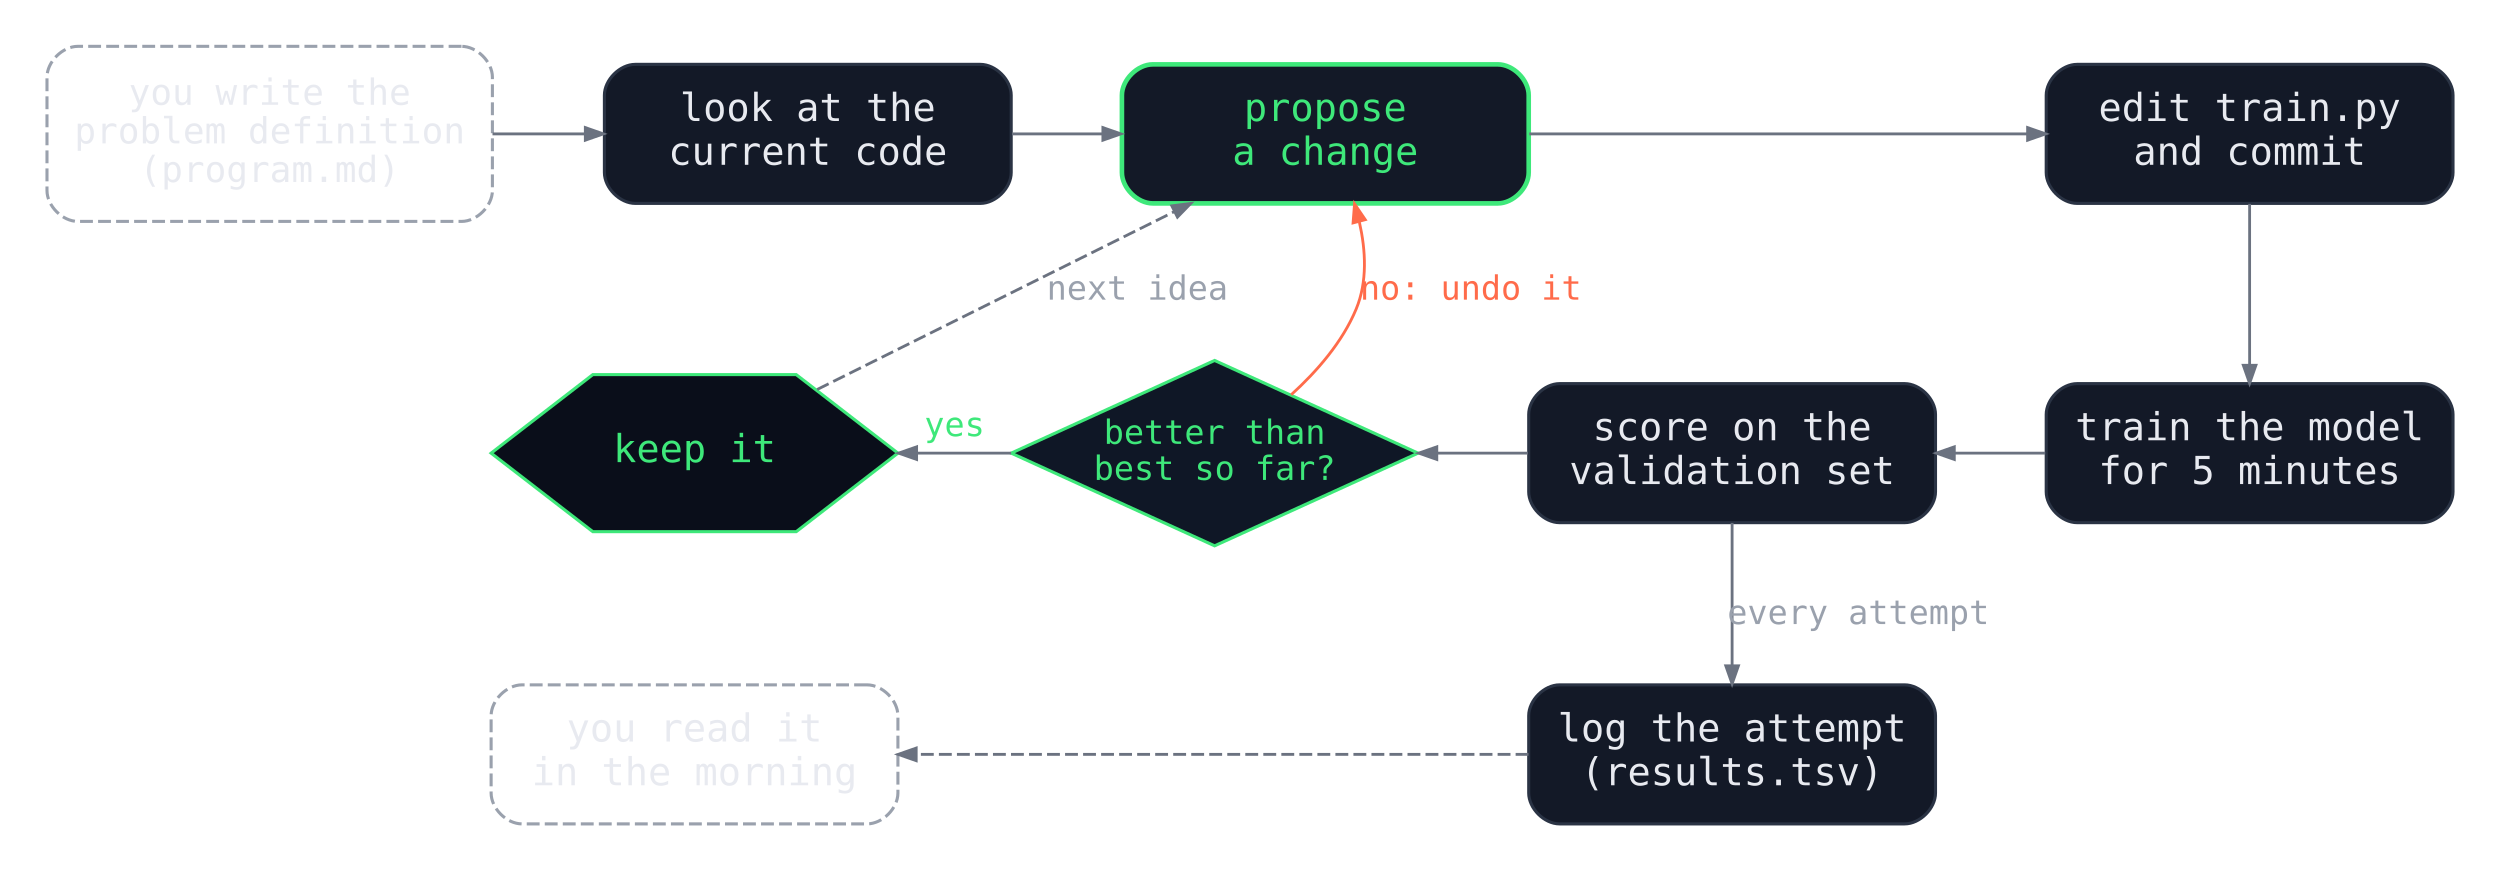
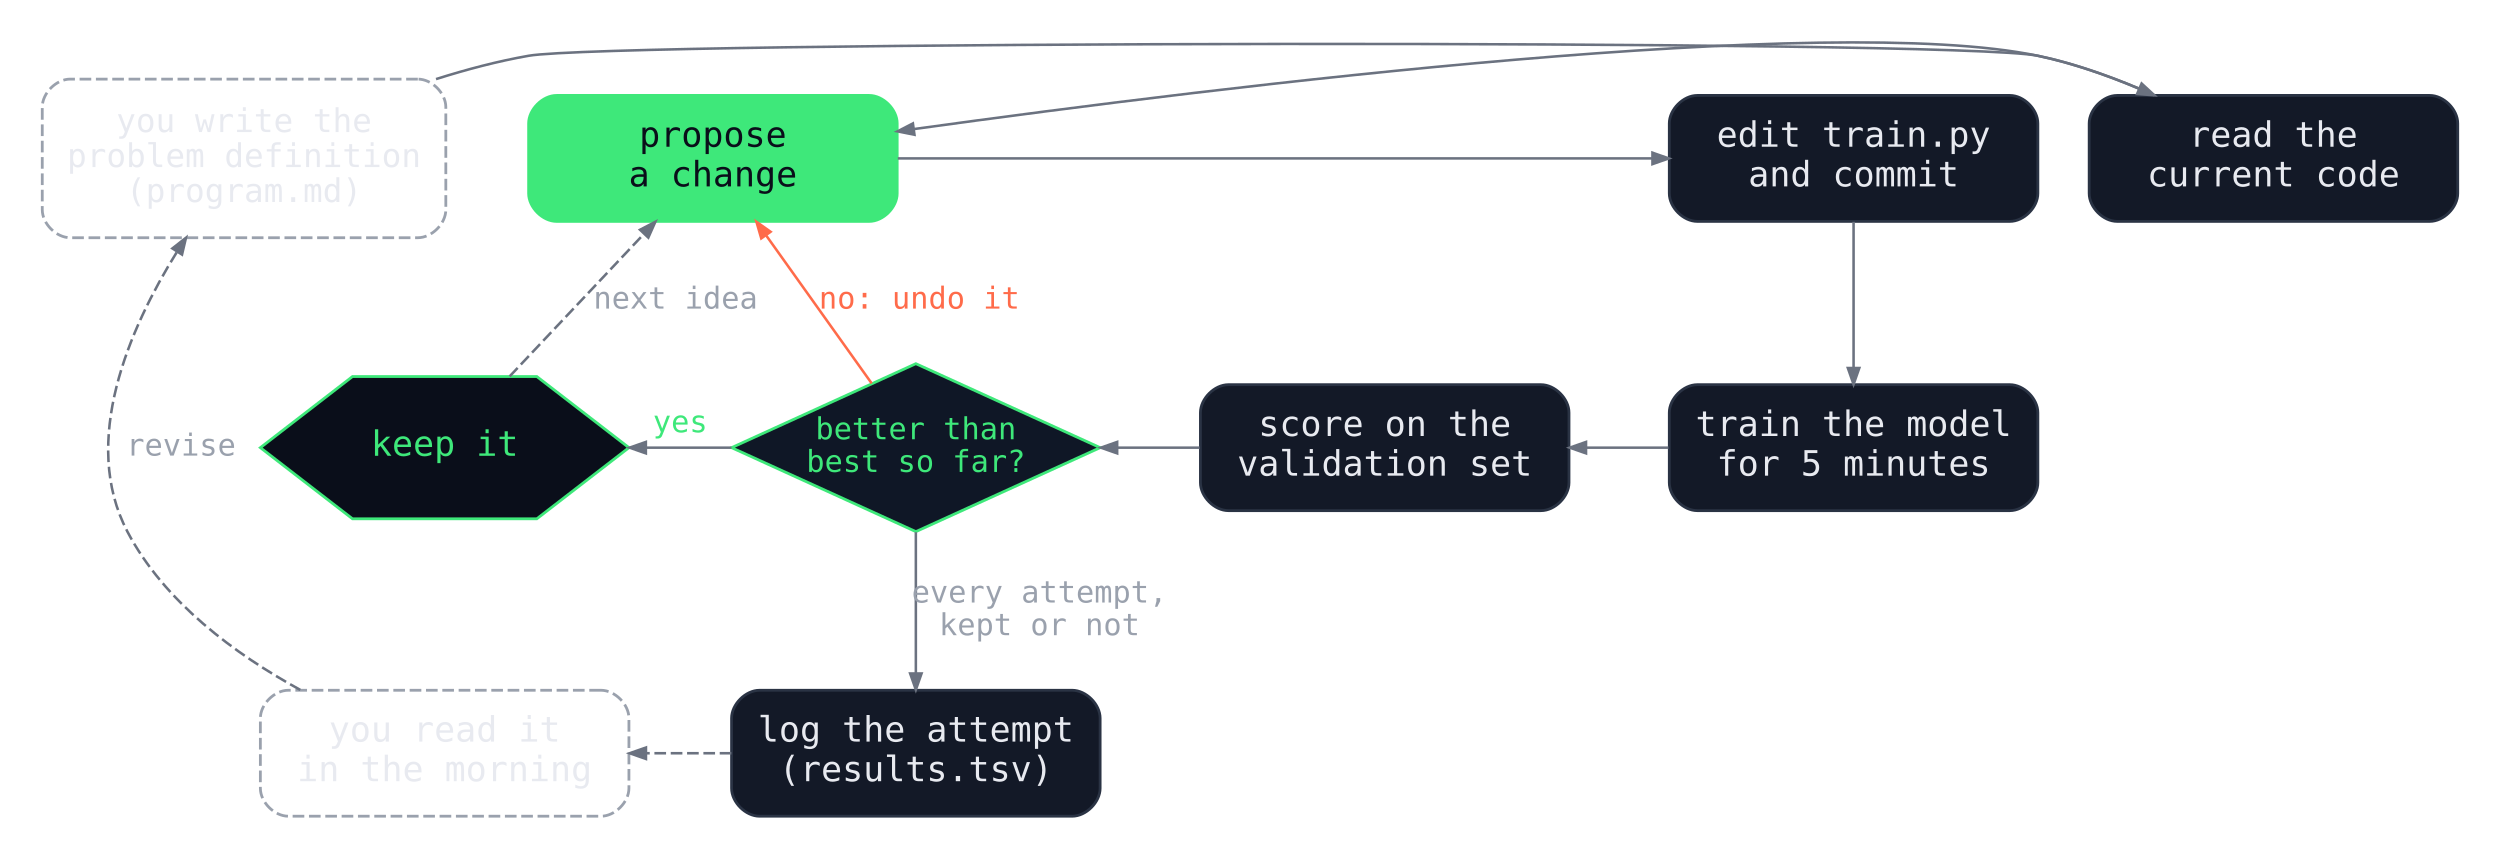
- <svg xmlns="http://www.w3.org/2000/svg" width="971pt" height="338pt" viewBox="0.00 0.00 970.50 338.00">
-   <g id="graph0" class="graph" transform="scale(1 1) rotate(0) translate(18 320)">
+ <svg xmlns="http://www.w3.org/2000/svg" width="1072pt" height="368pt" viewBox="0.00 0.00 1071.50 367.91">
+   <g id="graph0" class="graph" transform="scale(1 1) rotate(0) translate(18 349.91)">
    <g id="node1" class="node">
-       <path fill="none" stroke="#9aa1ad" stroke-width="1.2" stroke-dasharray="5,2" d="M161,-302C161,-302 12,-302 12,-302 6,-302 0,-296 0,-290 0,-290 0,-246 0,-246 0,-240 6,-234 12,-234 12,-234 161,-234 161,-234 167,-234 173,-240 173,-246 173,-246 173,-290 173,-290 173,-296 167,-302 161,-302" />
-       <text text-anchor="middle" x="86.5" y="-279.3" font-family="IBM Plex Mono, Menlo, DejaVu Sans Mono, monospace" font-size="14.00" fill="#e8eaf0">you write the</text>
-       <text text-anchor="middle" x="86.5" y="-264.3" font-family="IBM Plex Mono, Menlo, DejaVu Sans Mono, monospace" font-size="14.00" fill="#e8eaf0">problem definition</text>
-       <text text-anchor="middle" x="86.5" y="-249.3" font-family="IBM Plex Mono, Menlo, DejaVu Sans Mono, monospace" font-size="14.00" fill="#e8eaf0">(program.md)</text>
+       <path fill="none" stroke="#9aa1ad" stroke-width="1.2" stroke-dasharray="5,2" d="M161,-316C161,-316 12,-316 12,-316 6,-316 0,-310 0,-304 0,-304 0,-260 0,-260 0,-254 6,-248 12,-248 12,-248 161,-248 161,-248 167,-248 173,-254 173,-260 173,-260 173,-304 173,-304 173,-310 167,-316 161,-316" />
+       <text text-anchor="middle" x="86.5" y="-293.3" font-family="IBM Plex Mono, Menlo, DejaVu Sans Mono, monospace" font-size="14.00" fill="#e8eaf0">you write the</text>
+       <text text-anchor="middle" x="86.5" y="-278.3" font-family="IBM Plex Mono, Menlo, DejaVu Sans Mono, monospace" font-size="14.00" fill="#e8eaf0">problem definition</text>
+       <text text-anchor="middle" x="86.5" y="-263.3" font-family="IBM Plex Mono, Menlo, DejaVu Sans Mono, monospace" font-size="14.00" fill="#e8eaf0">(program.md)</text>
    </g>
    <g id="node2" class="node">
-       <path fill="#131927" stroke="#2a3344" stroke-width="1.2" d="M362.5,-295C362.5,-295 228.5,-295 228.5,-295 222.5,-295 216.5,-289 216.5,-283 216.5,-283 216.5,-253 216.5,-253 216.5,-247 222.5,-241 228.5,-241 228.5,-241 362.5,-241 362.5,-241 368.5,-241 374.5,-247 374.5,-253 374.5,-253 374.5,-283 374.5,-283 374.5,-289 368.5,-295 362.5,-295" />
-       <text text-anchor="middle" x="295.5" y="-273" font-family="IBM Plex Mono, Menlo, DejaVu Sans Mono, monospace" font-size="15.00" fill="#e8eaf0">look at the</text>
-       <text text-anchor="middle" x="295.5" y="-256" font-family="IBM Plex Mono, Menlo, DejaVu Sans Mono, monospace" font-size="15.00" fill="#e8eaf0">current code</text>
+       <path fill="#131927" stroke="#2a3344" stroke-width="1.2" d="M1023.5,-309C1023.5,-309 889.5,-309 889.5,-309 883.5,-309 877.5,-303 877.5,-297 877.5,-297 877.5,-267 877.5,-267 877.5,-261 883.5,-255 889.5,-255 889.5,-255 1023.5,-255 1023.5,-255 1029.5,-255 1035.5,-261 1035.5,-267 1035.5,-267 1035.5,-297 1035.5,-297 1035.5,-303 1029.5,-309 1023.5,-309" />
+       <text text-anchor="middle" x="956.5" y="-287" font-family="IBM Plex Mono, Menlo, DejaVu Sans Mono, monospace" font-size="15.00" fill="#e8eaf0">read the</text>
+       <text text-anchor="middle" x="956.5" y="-270" font-family="IBM Plex Mono, Menlo, DejaVu Sans Mono, monospace" font-size="15.00" fill="#e8eaf0">current code</text>
    </g>
    <g id="edge1" class="edge">
-       <path fill="none" stroke="#6b7280" stroke-width="1.1" d="M173.04,-268C185.04,-268 197.03,-268 209.03,-268" />
-       <polygon fill="#6b7280" stroke="#6b7280" stroke-width="1.1" points="209.09,-270.45 216.09,-268 209.09,-265.55 209.09,-270.45" />
+       <path fill="none" stroke="#6b7280" stroke-width="1.1" d="M168.8,-316C181.88,-320.14 195.41,-323.71 208.5,-326 243.91,-332.19 820.31,-333.33 855.5,-326 869.98,-322.98 884.93,-317.77 898.75,-311.97" />
+       <polygon fill="#6b7280" stroke="#6b7280" stroke-width="1.1" points="899.98,-314.11 905.43,-309.08 898.03,-309.61 899.98,-314.11" />
    </g>
    <g id="node3" class="node">
-       <path fill="#131927" stroke="#3ee87a" stroke-width="1.8" d="M563.5,-295C563.5,-295 429.5,-295 429.5,-295 423.5,-295 417.5,-289 417.5,-283 417.5,-283 417.5,-253 417.5,-253 417.5,-247 423.5,-241 429.5,-241 429.5,-241 563.5,-241 563.5,-241 569.5,-241 575.5,-247 575.5,-253 575.5,-253 575.5,-283 575.5,-283 575.5,-289 569.5,-295 563.5,-295" />
-       <text text-anchor="middle" x="496.5" y="-273" font-family="IBM Plex Mono, Menlo, DejaVu Sans Mono, monospace" font-size="15.00" fill="#3ee87a">propose</text>
-       <text text-anchor="middle" x="496.5" y="-256" font-family="IBM Plex Mono, Menlo, DejaVu Sans Mono, monospace" font-size="15.00" fill="#3ee87a">a change</text>
+       <path fill="#3ee87a" stroke="#3ee87a" stroke-width="1.2" d="M354.5,-309C354.5,-309 220.5,-309 220.5,-309 214.5,-309 208.5,-303 208.5,-297 208.5,-297 208.5,-267 208.5,-267 208.5,-261 214.5,-255 220.5,-255 220.5,-255 354.5,-255 354.5,-255 360.5,-255 366.5,-261 366.5,-267 366.5,-267 366.5,-297 366.5,-297 366.5,-303 360.5,-309 354.5,-309" />
+       <text text-anchor="middle" x="287.5" y="-287" font-family="IBM Plex Mono, Menlo, DejaVu Sans Mono, monospace" font-size="15.00" fill="#0a0e1a">propose</text>
+       <text text-anchor="middle" x="287.5" y="-270" font-family="IBM Plex Mono, Menlo, DejaVu Sans Mono, monospace" font-size="15.00" fill="#0a0e1a">a change</text>
    </g>
    <g id="edge2" class="edge">
-       <path fill="none" stroke="#6b7280" stroke-width="1.1" d="M374.8,-268C386.48,-268 398.16,-268 409.84,-268" />
-       <polygon fill="#6b7280" stroke="#6b7280" stroke-width="1.1" points="410.11,-270.45 417.11,-268 410.11,-265.55 410.11,-270.45" />
+       <path fill="none" stroke="#6b7280" stroke-width="1.1" d="M905.43,-309.08C889.84,-316.01 872.35,-322.49 855.5,-326 765.96,-344.66 509.36,-313.39 373.8,-294.6" />
+       <polygon fill="#6b7280" stroke="#6b7280" stroke-width="1.1" points="373.91,-292.14 366.64,-293.6 373.24,-297 373.91,-292.14" />
    </g>
    <g id="node4" class="node">
-       <path fill="#131927" stroke="#2a3344" stroke-width="1.2" d="M922.5,-295C922.5,-295 788.5,-295 788.5,-295 782.5,-295 776.5,-289 776.5,-283 776.5,-283 776.5,-253 776.5,-253 776.5,-247 782.5,-241 788.5,-241 788.5,-241 922.5,-241 922.5,-241 928.5,-241 934.5,-247 934.5,-253 934.5,-253 934.5,-283 934.5,-283 934.5,-289 928.5,-295 922.5,-295" />
-       <text text-anchor="middle" x="855.5" y="-273" font-family="IBM Plex Mono, Menlo, DejaVu Sans Mono, monospace" font-size="15.00" fill="#e8eaf0">edit train.py</text>
-       <text text-anchor="middle" x="855.5" y="-256" font-family="IBM Plex Mono, Menlo, DejaVu Sans Mono, monospace" font-size="15.00" fill="#e8eaf0">and commit</text>
+       <path fill="#131927" stroke="#2a3344" stroke-width="1.2" d="M843.5,-309C843.5,-309 709.5,-309 709.5,-309 703.5,-309 697.5,-303 697.5,-297 697.5,-297 697.5,-267 697.5,-267 697.5,-261 703.5,-255 709.5,-255 709.5,-255 843.5,-255 843.5,-255 849.5,-255 855.5,-261 855.5,-267 855.5,-267 855.5,-297 855.5,-297 855.5,-303 849.5,-309 843.5,-309" />
+       <text text-anchor="middle" x="776.5" y="-287" font-family="IBM Plex Mono, Menlo, DejaVu Sans Mono, monospace" font-size="15.00" fill="#e8eaf0">edit train.py</text>
+       <text text-anchor="middle" x="776.5" y="-270" font-family="IBM Plex Mono, Menlo, DejaVu Sans Mono, monospace" font-size="15.00" fill="#e8eaf0">and commit</text>
    </g>
    <g id="edge3" class="edge">
-       <path fill="none" stroke="#6b7280" stroke-width="1.1" d="M575.73,-268C640.23,-268 704.72,-268 769.22,-268" />
-       <polygon fill="#6b7280" stroke="#6b7280" stroke-width="1.1" points="769.27,-270.45 776.27,-268 769.27,-265.55 769.27,-270.45" />
+       <path fill="none" stroke="#6b7280" stroke-width="1.1" d="M366.77,-282C474.57,-282 582.37,-282 690.17,-282" />
+       <polygon fill="#6b7280" stroke="#6b7280" stroke-width="1.1" points="690.28,-284.45 697.28,-282 690.28,-279.55 690.28,-284.45" />
    </g>
    <g id="node8" class="node">
-       <path fill="#131927" stroke="#2a3344" stroke-width="1.2" d="M922.5,-171C922.5,-171 788.5,-171 788.5,-171 782.5,-171 776.5,-165 776.5,-159 776.5,-159 776.5,-129 776.5,-129 776.5,-123 782.5,-117 788.5,-117 788.5,-117 922.5,-117 922.5,-117 928.5,-117 934.5,-123 934.5,-129 934.5,-129 934.5,-159 934.5,-159 934.5,-165 928.5,-171 922.5,-171" />
-       <text text-anchor="middle" x="855.5" y="-149" font-family="IBM Plex Mono, Menlo, DejaVu Sans Mono, monospace" font-size="15.00" fill="#e8eaf0">train the model</text>
-       <text text-anchor="middle" x="855.5" y="-132" font-family="IBM Plex Mono, Menlo, DejaVu Sans Mono, monospace" font-size="15.00" fill="#e8eaf0">for 5 minutes</text>
+       <path fill="#131927" stroke="#2a3344" stroke-width="1.2" d="M843.5,-185C843.5,-185 709.5,-185 709.5,-185 703.5,-185 697.5,-179 697.5,-173 697.5,-173 697.5,-143 697.5,-143 697.5,-137 703.5,-131 709.5,-131 709.5,-131 843.5,-131 843.5,-131 849.5,-131 855.5,-137 855.5,-143 855.5,-143 855.5,-173 855.5,-173 855.5,-179 849.5,-185 843.5,-185" />
+       <text text-anchor="middle" x="776.5" y="-163" font-family="IBM Plex Mono, Menlo, DejaVu Sans Mono, monospace" font-size="15.00" fill="#e8eaf0">train the model</text>
+       <text text-anchor="middle" x="776.5" y="-146" font-family="IBM Plex Mono, Menlo, DejaVu Sans Mono, monospace" font-size="15.00" fill="#e8eaf0">for 5 minutes</text>
    </g>
    <g id="edge4" class="edge">
-       <path fill="none" stroke="#6b7280" stroke-width="1.1" d="M855.5,-240.83C855.5,-222.49 855.5,-197.85 855.5,-178.14" />
-       <polygon fill="#6b7280" stroke="#6b7280" stroke-width="1.1" points="857.95,-178.13 855.5,-171.13 853.05,-178.13 857.95,-178.13" />
+       <path fill="none" stroke="#6b7280" stroke-width="1.1" d="M776.5,-254.83C776.5,-236.49 776.5,-211.85 776.5,-192.14" />
+       <polygon fill="#6b7280" stroke="#6b7280" stroke-width="1.1" points="778.95,-192.13 776.5,-185.13 774.05,-192.13 778.95,-192.13" />
    </g>
    <g id="node5" class="node">
-       <polygon fill="#0a0e1a" stroke="#3ee87a" stroke-width="1.2" points="330.5,-144 291,-174.5 212,-174.5 172.5,-144 212,-113.5 291,-113.5 330.5,-144" />
-       <text text-anchor="middle" x="251.5" y="-140.5" font-family="IBM Plex Mono, Menlo, DejaVu Sans Mono, monospace" font-size="15.00" fill="#3ee87a">keep it</text>
+       <polygon fill="#0a0e1a" stroke="#3ee87a" stroke-width="1.2" points="251.5,-158 212,-188.5 133,-188.5 93.5,-158 133,-127.5 212,-127.5 251.5,-158" />
+       <text text-anchor="middle" x="172.5" y="-154.5" font-family="IBM Plex Mono, Menlo, DejaVu Sans Mono, monospace" font-size="15.00" fill="#3ee87a">keep it</text>
    </g>
    <g id="edge8" class="edge">
-       <path fill="none" stroke="#6b7280" stroke-width="1.1" stroke-dasharray="5,2" d="M299.11,-168.71C338.76,-188.45 395.38,-216.65 437.82,-237.78" />
-       <polygon fill="#6b7280" stroke="#6b7280" stroke-width="1.1" points="436.88,-240.05 444.24,-240.98 439.07,-235.66 436.88,-240.05" />
-       <text text-anchor="middle" x="423.5" y="-203.6" font-family="IBM Plex Mono, Menlo, DejaVu Sans Mono, monospace" font-size="13.00" fill="#9aa1ad">next idea</text>
+       <path fill="none" stroke="#6b7280" stroke-width="1.1" stroke-dasharray="5,2" d="M200.36,-188.56C217.79,-207.05 240.22,-230.84 257.96,-249.66" />
+       <polygon fill="#6b7280" stroke="#6b7280" stroke-width="1.1" points="256.25,-251.41 262.83,-254.83 259.81,-248.05 256.25,-251.41" />
+       <text text-anchor="middle" x="271.5" y="-217.6" font-family="IBM Plex Mono, Menlo, DejaVu Sans Mono, monospace" font-size="13.00" fill="#9aa1ad">next idea</text>
    </g>
    <g id="node9" class="node">
-       <path fill="none" stroke="#9aa1ad" stroke-width="1.2" stroke-dasharray="5,2" d="M318.5,-54C318.5,-54 184.5,-54 184.5,-54 178.5,-54 172.5,-48 172.5,-42 172.5,-42 172.5,-12 172.5,-12 172.5,-6 178.5,0 184.5,0 184.5,0 318.5,0 318.5,0 324.5,0 330.5,-6 330.5,-12 330.5,-12 330.5,-42 330.5,-42 330.5,-48 324.5,-54 318.5,-54" />
-       <text text-anchor="middle" x="251.5" y="-32" font-family="IBM Plex Mono, Menlo, DejaVu Sans Mono, monospace" font-size="15.00" fill="#e8eaf0">you read it</text>
-       <text text-anchor="middle" x="251.5" y="-15" font-family="IBM Plex Mono, Menlo, DejaVu Sans Mono, monospace" font-size="15.00" fill="#e8eaf0">in the morning</text>
+       <path fill="none" stroke="#9aa1ad" stroke-width="1.2" stroke-dasharray="5,2" d="M239.5,-54C239.5,-54 105.5,-54 105.5,-54 99.5,-54 93.5,-48 93.5,-42 93.5,-42 93.5,-12 93.5,-12 93.5,-6 99.5,0 105.5,0 105.5,0 239.5,0 239.5,0 245.5,0 251.5,-6 251.5,-12 251.5,-12 251.5,-42 251.5,-42 251.5,-48 245.5,-54 239.5,-54" />
+       <text text-anchor="middle" x="172.5" y="-32" font-family="IBM Plex Mono, Menlo, DejaVu Sans Mono, monospace" font-size="15.00" fill="#e8eaf0">you read it</text>
+       <text text-anchor="middle" x="172.5" y="-15" font-family="IBM Plex Mono, Menlo, DejaVu Sans Mono, monospace" font-size="15.00" fill="#e8eaf0">in the morning</text>
    </g>
    <g id="node6" class="node">
-       <polygon fill="#0f1726" stroke="#3ee87a" stroke-width="1.2" points="453.5,-180 374.5,-144 453.5,-108 532.5,-144 453.5,-180" />
-       <text text-anchor="middle" x="453.5" y="-147.6" font-family="IBM Plex Mono, Menlo, DejaVu Sans Mono, monospace" font-size="13.00" fill="#3ee87a">better than</text>
-       <text text-anchor="middle" x="453.5" y="-133.6" font-family="IBM Plex Mono, Menlo, DejaVu Sans Mono, monospace" font-size="13.00" fill="#3ee87a">best so far?</text>
+       <polygon fill="#0f1726" stroke="#3ee87a" stroke-width="1.2" points="374.5,-194 295.5,-158 374.5,-122 453.5,-158 374.5,-194" />
+       <text text-anchor="middle" x="374.5" y="-161.6" font-family="IBM Plex Mono, Menlo, DejaVu Sans Mono, monospace" font-size="13.00" fill="#3ee87a">better than</text>
+       <text text-anchor="middle" x="374.5" y="-147.6" font-family="IBM Plex Mono, Menlo, DejaVu Sans Mono, monospace" font-size="13.00" fill="#3ee87a">best so far?</text>
    </g>
    <g id="edge9" class="edge">
-       <path fill="none" stroke="#ff6b4a" stroke-width="1.1" d="M483.25,-166.68C493.23,-175.74 503.18,-187.15 508.5,-200 512.88,-210.57 512.23,-222.72 509.73,-233.75" />
-       <polygon fill="#ff6b4a" stroke="#ff6b4a" stroke-width="1.1" points="507.28,-233.42 507.85,-240.81 512.02,-234.68 507.28,-233.42" />
-       <text text-anchor="middle" x="553" y="-203.6" font-family="IBM Plex Mono, Menlo, DejaVu Sans Mono, monospace" font-size="13.00" fill="#ff6b4a">no: undo it</text>
+       <path fill="none" stroke="#ff6b4a" stroke-width="1.1" d="M355.57,-185.55C342.29,-204.16 324.48,-229.15 310.4,-248.88" />
+       <polygon fill="#ff6b4a" stroke="#ff6b4a" stroke-width="1.1" points="308.23,-247.71 306.16,-254.83 312.22,-250.55 308.23,-247.71" />
+       <text text-anchor="middle" x="376" y="-217.6" font-family="IBM Plex Mono, Menlo, DejaVu Sans Mono, monospace" font-size="13.00" fill="#ff6b4a">no: undo it</text>
    </g>
    <g id="edge7" class="edge">
-       <path fill="none" stroke="#6b7280" stroke-width="1.1" d="M374.47,-144C362.47,-144 350.03,-144 337.87,-144" />
-       <polygon fill="#6b7280" stroke="#6b7280" stroke-width="1.1" points="337.76,-141.55 330.76,-144 337.76,-146.45 337.76,-141.55" />
-       <text text-anchor="middle" x="352.5" y="-150.6" font-family="IBM Plex Mono, Menlo, DejaVu Sans Mono, monospace" font-size="13.00" fill="#3ee87a">yes</text>
+       <path fill="none" stroke="#6b7280" stroke-width="1.1" d="M295.47,-158C283.47,-158 271.03,-158 258.87,-158" />
+       <polygon fill="#6b7280" stroke="#6b7280" stroke-width="1.1" points="258.76,-155.55 251.76,-158 258.76,-160.45 258.76,-155.55" />
+       <text text-anchor="middle" x="273.5" y="-164.6" font-family="IBM Plex Mono, Menlo, DejaVu Sans Mono, monospace" font-size="13.00" fill="#3ee87a">yes</text>
+     </g>
+     <g id="node10" class="node">
+       <path fill="#131927" stroke="#2a3344" stroke-width="1.2" d="M441.5,-54C441.5,-54 307.5,-54 307.5,-54 301.5,-54 295.5,-48 295.5,-42 295.5,-42 295.5,-12 295.5,-12 295.5,-6 301.5,0 307.5,0 307.5,0 441.5,0 441.5,0 447.5,0 453.5,-6 453.5,-12 453.5,-12 453.5,-42 453.5,-42 453.5,-48 447.5,-54 441.5,-54" />
+       <text text-anchor="middle" x="374.5" y="-32" font-family="IBM Plex Mono, Menlo, DejaVu Sans Mono, monospace" font-size="15.00" fill="#e8eaf0">log the attempt</text>
+       <text text-anchor="middle" x="374.5" y="-15" font-family="IBM Plex Mono, Menlo, DejaVu Sans Mono, monospace" font-size="15.00" fill="#e8eaf0">(results.tsv)</text>
+     </g>
+     <g id="edge10" class="edge">
+       <path fill="none" stroke="#6b7280" stroke-width="1.1" d="M374.5,-121.75C374.5,-102.92 374.5,-79.86 374.5,-61.32" />
+       <polygon fill="#6b7280" stroke="#6b7280" stroke-width="1.1" points="376.95,-61.2 374.5,-54.2 372.05,-61.2 376.95,-61.2" />
+       <text text-anchor="middle" x="427.5" y="-91.6" font-family="IBM Plex Mono, Menlo, DejaVu Sans Mono, monospace" font-size="13.00" fill="#9aa1ad">every attempt,</text>
+       <text text-anchor="middle" x="427.5" y="-77.6" font-family="IBM Plex Mono, Menlo, DejaVu Sans Mono, monospace" font-size="13.00" fill="#9aa1ad">kept or not</text>
    </g>
    <g id="node7" class="node">
-       <path fill="#131927" stroke="#2a3344" stroke-width="1.2" d="M721.5,-171C721.5,-171 587.5,-171 587.5,-171 581.5,-171 575.5,-165 575.5,-159 575.5,-159 575.5,-129 575.5,-129 575.5,-123 581.5,-117 587.5,-117 587.5,-117 721.5,-117 721.5,-117 727.5,-117 733.5,-123 733.5,-129 733.5,-129 733.5,-159 733.5,-159 733.5,-165 727.5,-171 721.5,-171" />
-       <text text-anchor="middle" x="654.5" y="-149" font-family="IBM Plex Mono, Menlo, DejaVu Sans Mono, monospace" font-size="15.00" fill="#e8eaf0">score on the</text>
-       <text text-anchor="middle" x="654.5" y="-132" font-family="IBM Plex Mono, Menlo, DejaVu Sans Mono, monospace" font-size="15.00" fill="#e8eaf0">validation set</text>
+       <path fill="#131927" stroke="#2a3344" stroke-width="1.2" d="M642.5,-185C642.5,-185 508.5,-185 508.5,-185 502.5,-185 496.5,-179 496.5,-173 496.5,-173 496.5,-143 496.5,-143 496.5,-137 502.5,-131 508.5,-131 508.5,-131 642.5,-131 642.5,-131 648.5,-131 654.5,-137 654.5,-143 654.5,-143 654.5,-173 654.5,-173 654.5,-179 648.5,-185 642.5,-185" />
+       <text text-anchor="middle" x="575.5" y="-163" font-family="IBM Plex Mono, Menlo, DejaVu Sans Mono, monospace" font-size="15.00" fill="#e8eaf0">score on the</text>
+       <text text-anchor="middle" x="575.5" y="-146" font-family="IBM Plex Mono, Menlo, DejaVu Sans Mono, monospace" font-size="15.00" fill="#e8eaf0">validation set</text>
    </g>
    <g id="edge6" class="edge">
-       <path fill="none" stroke="#6b7280" stroke-width="1.1" d="M575.11,-144C563.43,-144 551.75,-144 540.07,-144" />
-       <polygon fill="#6b7280" stroke="#6b7280" stroke-width="1.1" points="539.8,-141.55 532.8,-144 539.8,-146.45 539.8,-141.55" />
-     </g>
-     <g id="node10" class="node">
-       <path fill="#131927" stroke="#2a3344" stroke-width="1.2" d="M721.5,-54C721.5,-54 587.5,-54 587.5,-54 581.5,-54 575.5,-48 575.5,-42 575.5,-42 575.5,-12 575.5,-12 575.5,-6 581.5,0 587.5,0 587.5,0 721.5,0 721.5,0 727.5,0 733.5,-6 733.5,-12 733.5,-12 733.5,-42 733.5,-42 733.5,-48 727.5,-54 721.5,-54" />
-       <text text-anchor="middle" x="654.5" y="-32" font-family="IBM Plex Mono, Menlo, DejaVu Sans Mono, monospace" font-size="15.00" fill="#e8eaf0">log the attempt</text>
-       <text text-anchor="middle" x="654.5" y="-15" font-family="IBM Plex Mono, Menlo, DejaVu Sans Mono, monospace" font-size="15.00" fill="#e8eaf0">(results.tsv)</text>
-     </g>
-     <g id="edge10" class="edge">
-       <path fill="none" stroke="#6b7280" stroke-width="1.1" d="M654.5,-116.9C654.5,-100.55 654.5,-79.31 654.5,-61.69" />
-       <polygon fill="#6b7280" stroke="#6b7280" stroke-width="1.1" points="656.95,-61.39 654.5,-54.39 652.05,-61.39 656.95,-61.39" />
-       <text text-anchor="middle" x="703.5" y="-77.6" font-family="IBM Plex Mono, Menlo, DejaVu Sans Mono, monospace" font-size="13.00" fill="#9aa1ad">every attempt</text>
+       <path fill="none" stroke="#6b7280" stroke-width="1.1" d="M496.11,-158C484.43,-158 472.75,-158 461.07,-158" />
+       <polygon fill="#6b7280" stroke="#6b7280" stroke-width="1.1" points="460.8,-155.55 453.8,-158 460.8,-160.45 460.8,-155.55" />
    </g>
    <g id="edge5" class="edge">
-       <path fill="none" stroke="#6b7280" stroke-width="1.1" d="M776.11,-144C764.43,-144 752.75,-144 741.07,-144" />
-       <polygon fill="#6b7280" stroke="#6b7280" stroke-width="1.1" points="740.8,-141.55 733.8,-144 740.8,-146.45 740.8,-141.55" />
+       <path fill="none" stroke="#6b7280" stroke-width="1.1" d="M697.11,-158C685.43,-158 673.75,-158 662.07,-158" />
+       <polygon fill="#6b7280" stroke="#6b7280" stroke-width="1.1" points="661.8,-155.55 654.8,-158 661.8,-160.45 661.8,-155.55" />
+     </g>
+     <g id="edge12" class="edge">
+       <path fill="none" stroke="#6b7280" stroke-width="1.1" stroke-dasharray="5,2" d="M110.61,-54.15C82.61,-69.5 52.3,-91.88 36.5,-122 16.26,-160.6 37.14,-208.82 57.77,-241.98" />
+       <polygon fill="#6b7280" stroke="#6b7280" stroke-width="1.1" points="55.78,-243.41 61.61,-247.99 59.91,-240.77 55.78,-243.41" />
+       <text text-anchor="middle" x="59.5" y="-154.6" font-family="IBM Plex Mono, Menlo, DejaVu Sans Mono, monospace" font-size="13.00" fill="#9aa1ad">revise</text>
    </g>
    <g id="edge11" class="edge">
-       <path fill="none" stroke="#6b7280" stroke-width="1.1" stroke-dasharray="5,2" d="M575.42,-27C496.21,-27 416.99,-27 337.78,-27" />
-       <polygon fill="#6b7280" stroke="#6b7280" stroke-width="1.1" points="337.6,-24.55 330.6,-27 337.6,-29.45 337.6,-24.55" />
+       <path fill="none" stroke="#6b7280" stroke-width="1.1" stroke-dasharray="5,2" d="M295.42,-27C283.26,-27 271.11,-27 258.96,-27" />
+       <polygon fill="#6b7280" stroke="#6b7280" stroke-width="1.1" points="258.8,-24.55 251.8,-27 258.8,-29.45 258.8,-24.55" />
    </g>
  </g>
</svg>
